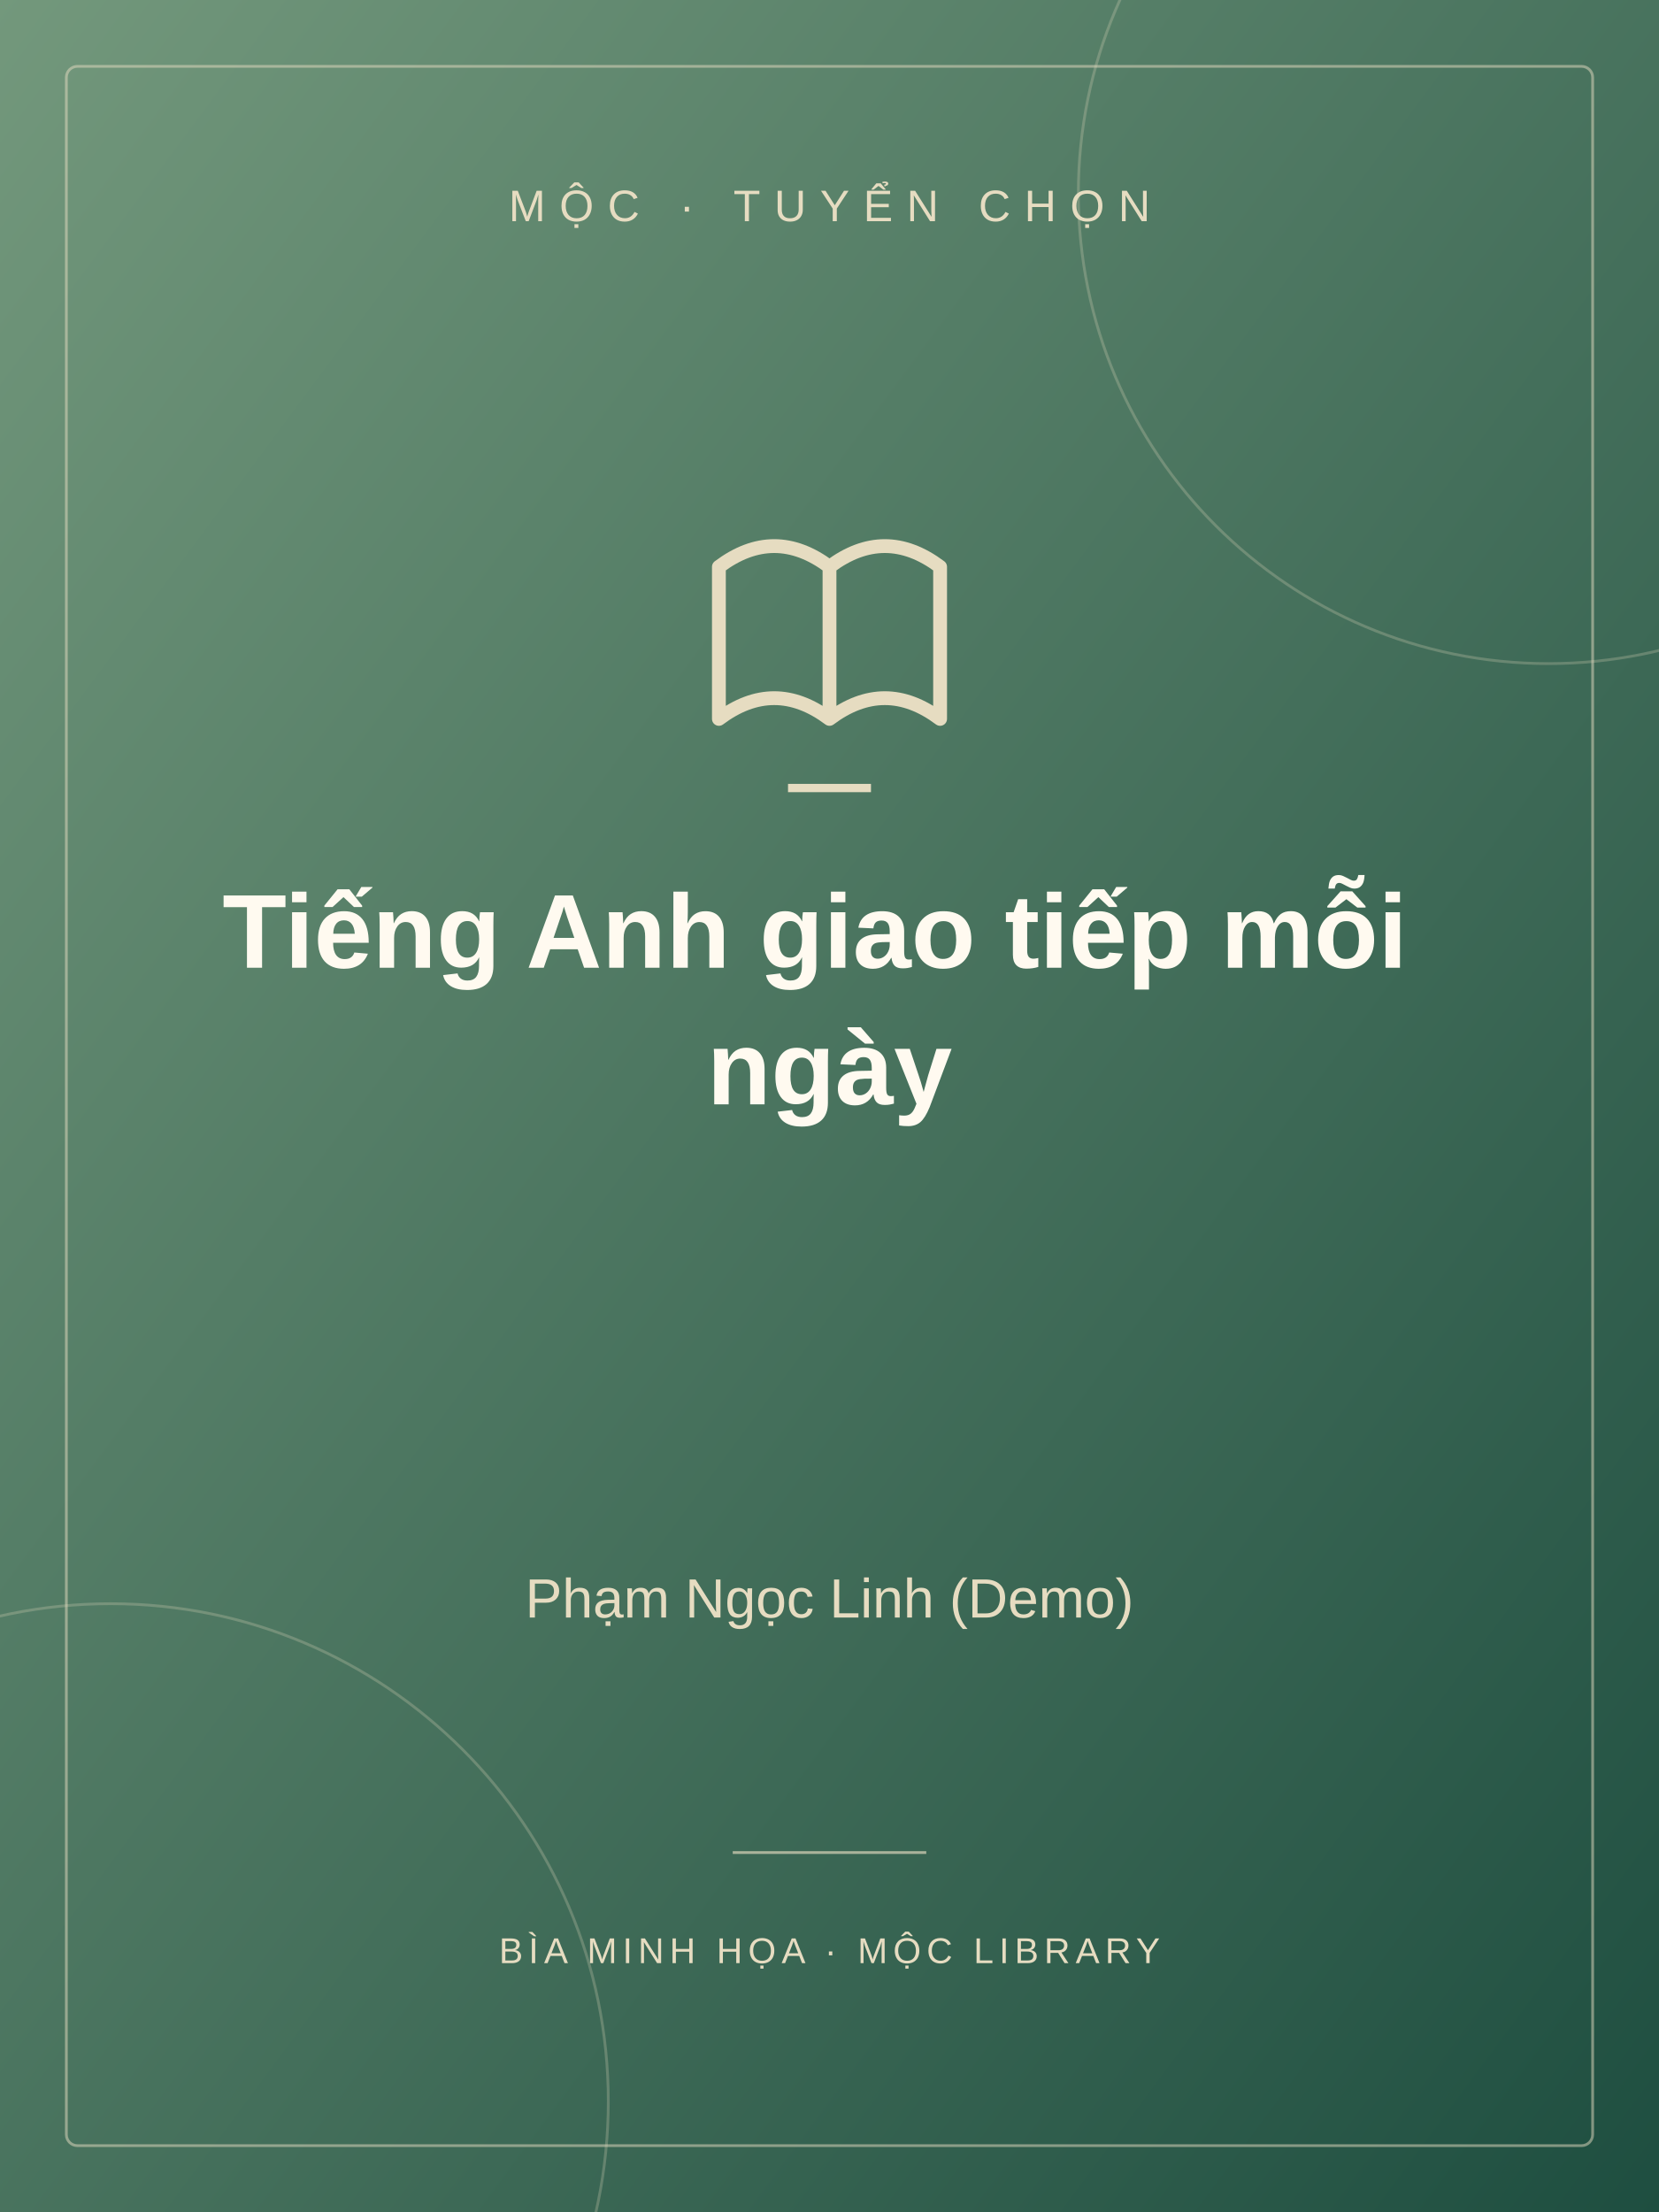
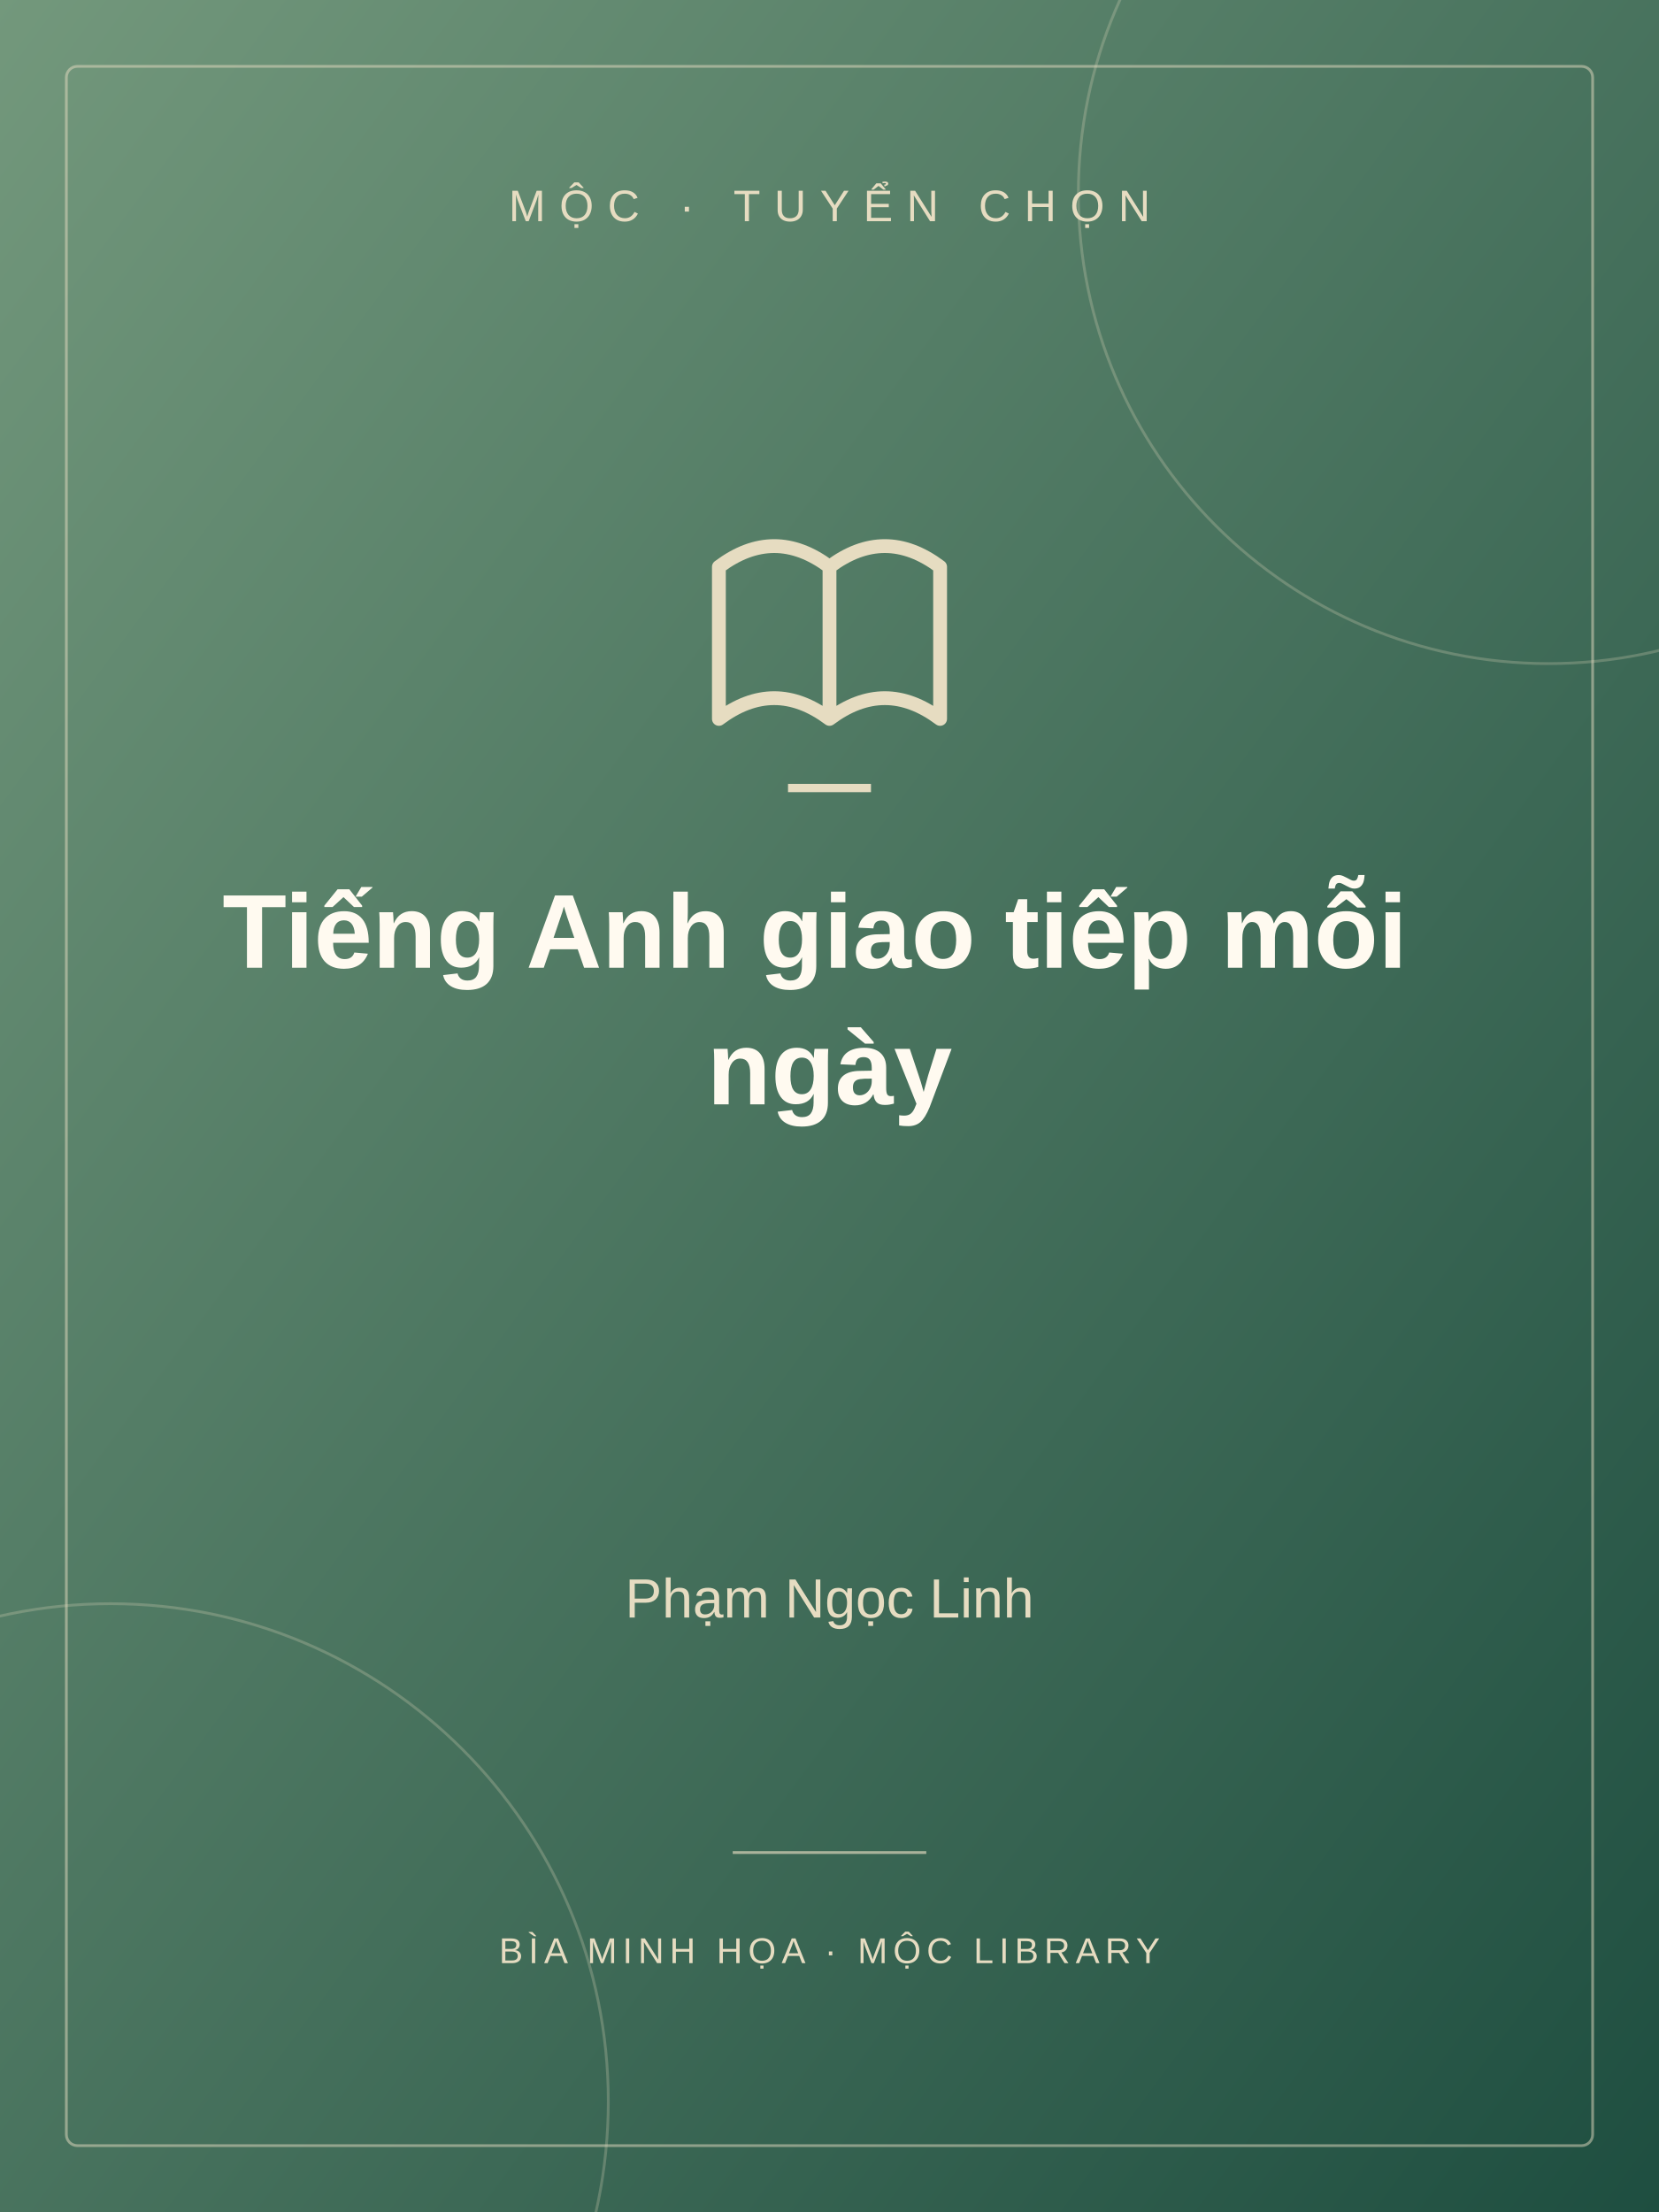
<svg xmlns="http://www.w3.org/2000/svg" width="600" height="800" viewBox="0 0 600 800">
  <defs>
    <linearGradient id="bg" x2="1" y2="1">
      <stop stop-color="#73987c" />
      <stop offset="1" stop-color="#1e4e40" />
    </linearGradient>
  </defs>
  <rect width="600" height="800" fill="url(#bg)" />
  <rect x="24" y="24" width="552" height="752" rx="4" fill="none" stroke="#e6dcc1" opacity=".5" />
  <circle cx="560" cy="70" r="170" fill="none" stroke="#e6dcc1" opacity=".25" />
  <circle cx="40" cy="760" r="180" fill="none" stroke="#e6dcc1" opacity=".25" />
  <path d="M260 205Q280 190 300 205Q320 190 340 205V260Q320 245 300 260Q280 245 260 260Z M300 205V260" fill="none" stroke="#e6dcc1" stroke-width="5" stroke-linejoin="round" />
  <path d="M285 285H315" stroke="#e6dcc1" stroke-width="3" />
  <text x="300" y="80" text-anchor="middle" font-family="Arial,sans-serif" fill="#e6dcc1" font-size="16" letter-spacing="5">MỘC · TUYỂN CHỌN</text>
  <text x="300" y="350" text-anchor="middle" font-family="Arial,sans-serif" font-weight="700" font-size="38" fill="#fffaf0">
    <tspan x="300" dy="0">Tiếng Anh giao tiếp mỗi</tspan>
    <tspan x="300" dy="49.4">ngày</tspan>
  </text>
-   <text x="300" y="585" text-anchor="middle" font-family="Arial,sans-serif" font-size="20" fill="#e6dcc1">Phạm Ngọc Linh (Demo)</text>
+   <text x="300" y="585" text-anchor="middle" font-family="Arial,sans-serif" font-size="20" fill="#e6dcc1">Phạm Ngọc Linh</text>
  <path d="M265 670H335" stroke="#e6dcc1" opacity=".65" />
  <text x="300" y="710" text-anchor="middle" font-family="Arial,sans-serif" fill="#e6dcc1" font-size="13" letter-spacing="2">BÌA MINH HỌA · MỘC LIBRARY</text>
</svg>
